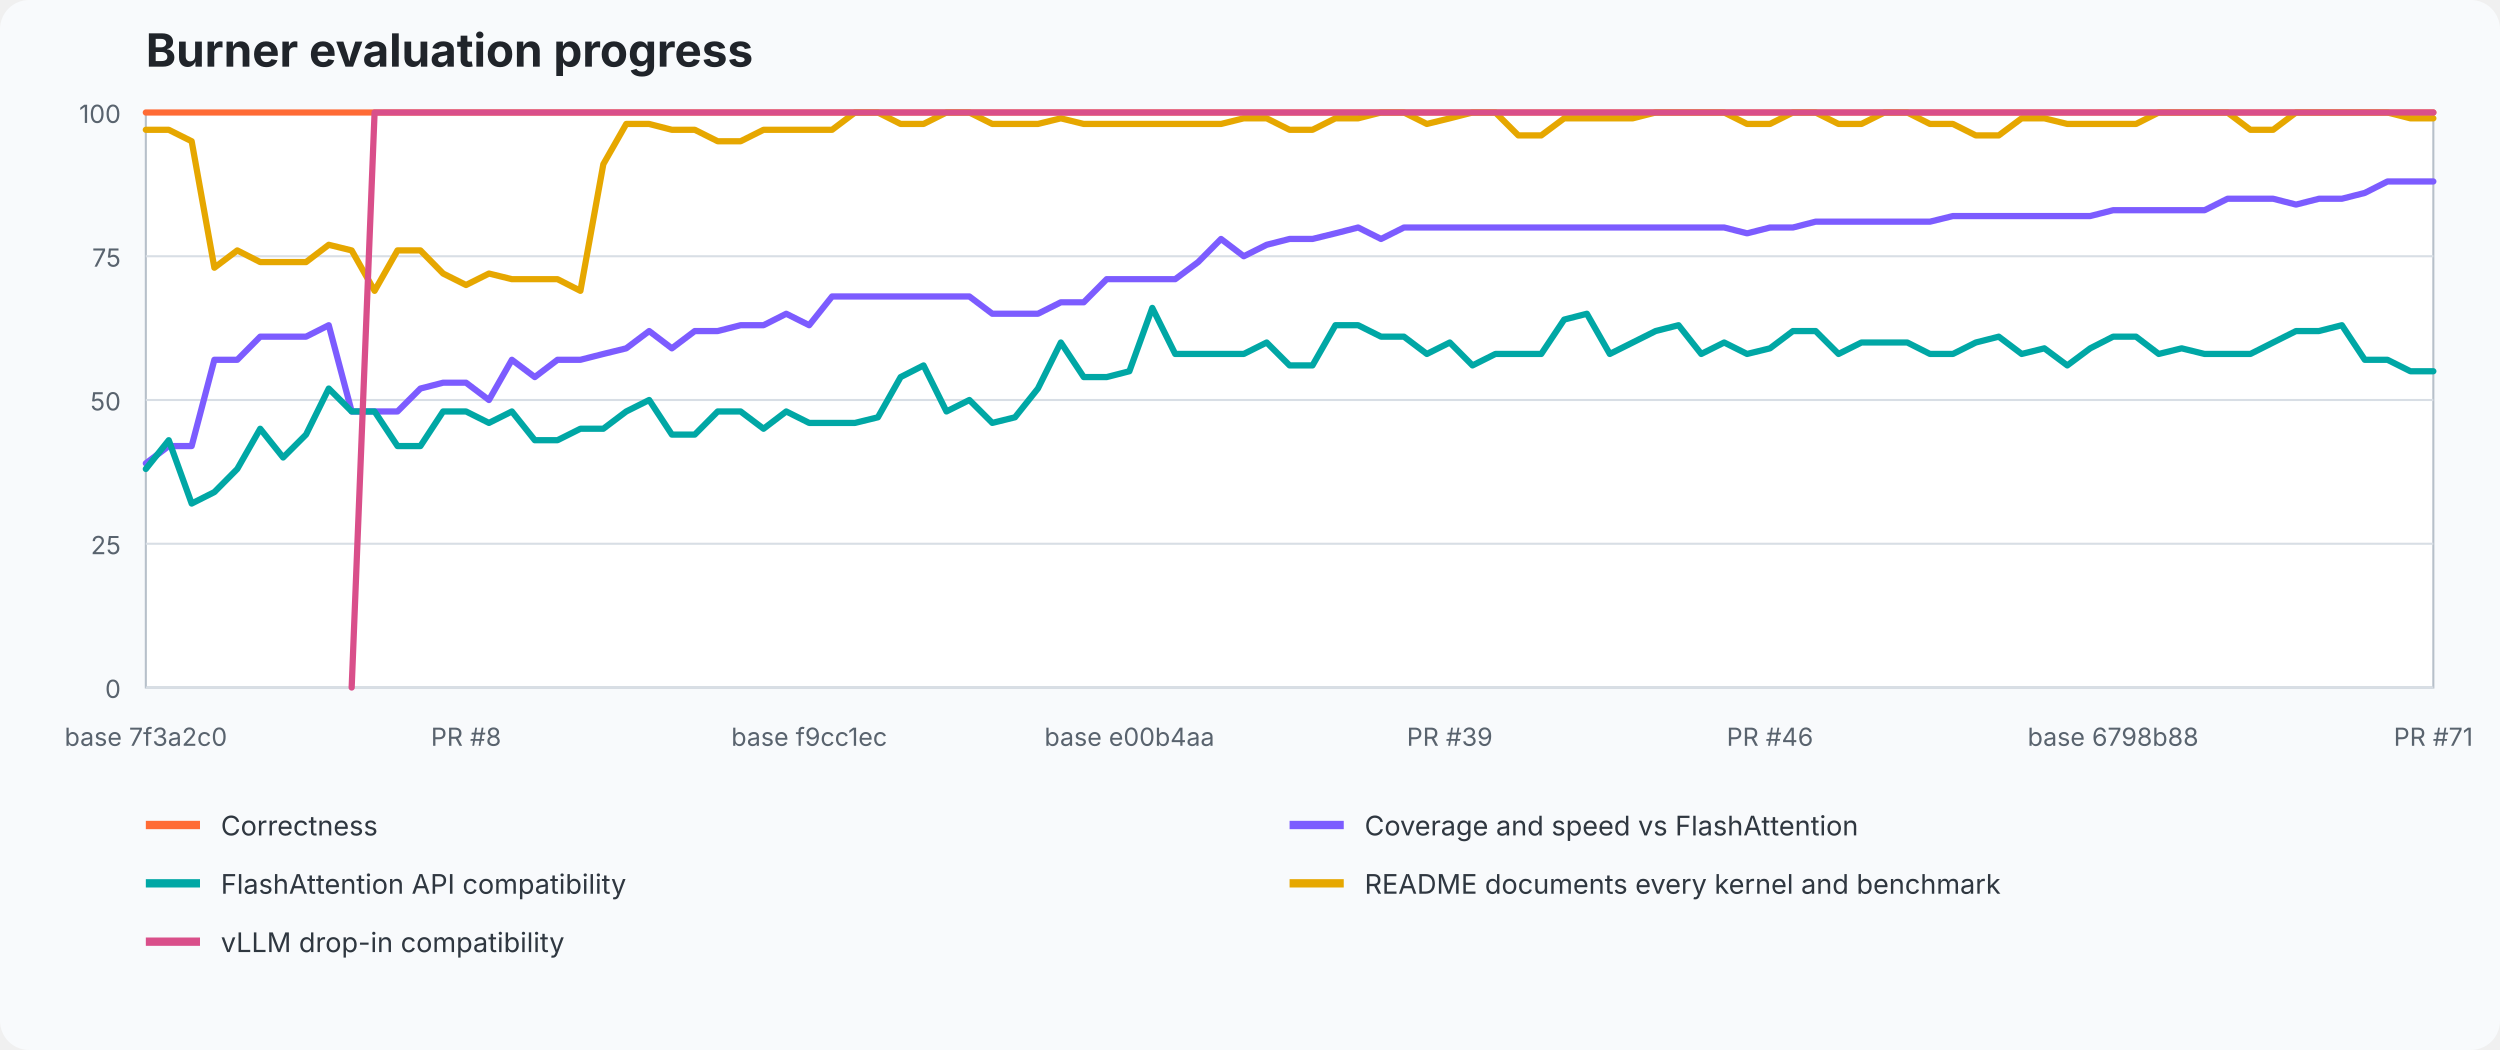
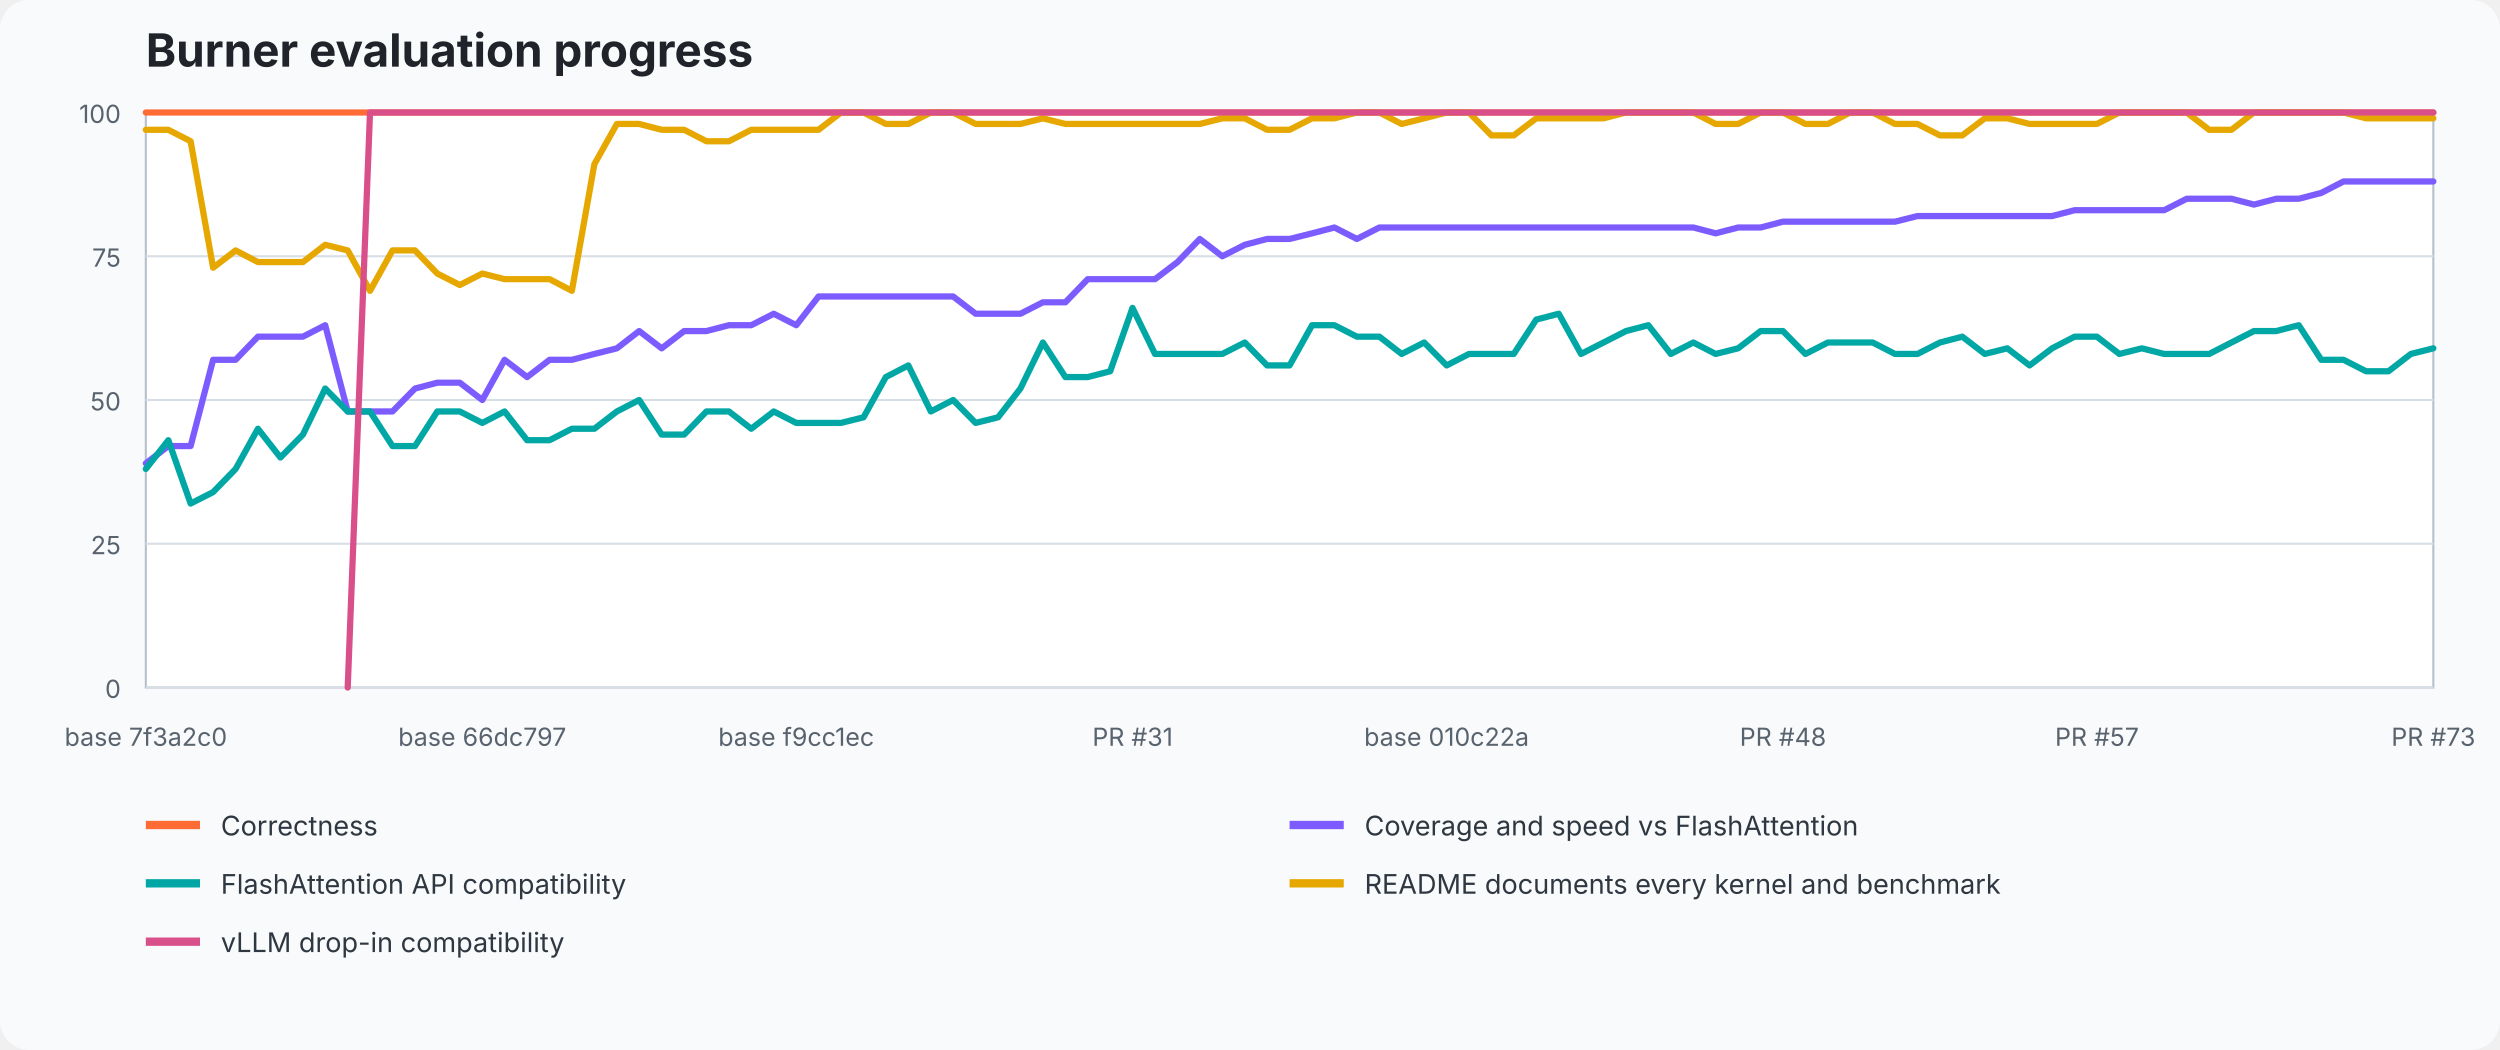
<svg xmlns="http://www.w3.org/2000/svg" width="1200" height="504" viewBox="0 0 1200 504" role="img" aria-labelledby="title desc">
  <style>text{font-family:ui-sans-serif,system-ui,-apple-system,BlinkMacSystemFont,"Segoe UI",sans-serif}.title{font-size:22px;font-weight:700;fill:#20242a}.axis{font-size:12px;fill:#59636e}.legend{font-size:13px;fill:#2f3740}.grid{stroke:#d8dee5;stroke-width:1}.plot{fill:#fff;stroke:#b7c0ca}</style>
  <rect width="100%" height="100%" fill="#f8fafc" rx="14" />
  <text x="70" y="32" class="title">Burner evaluation progress</text>
  <rect x="70" y="54" width="1098" height="276" class="plot" />
  <line x1="70" y1="330" x2="1168" y2="330" class="grid" />
  <text x="58" y="335" text-anchor="end" class="axis">0</text>
  <line x1="70" y1="261" x2="1168" y2="261" class="grid" />
  <text x="58" y="266" text-anchor="end" class="axis">25</text>
  <line x1="70" y1="192" x2="1168" y2="192" class="grid" />
  <text x="58" y="197" text-anchor="end" class="axis">50</text>
  <line x1="70" y1="123" x2="1168" y2="123" class="grid" />
  <text x="58" y="128" text-anchor="end" class="axis">75</text>
  <line x1="70" y1="54" x2="1168" y2="54" class="grid" />
  <text x="58" y="59" text-anchor="end" class="axis">100</text>
-   <polyline points="70.0,54.0 81.0,54.0 92.0,54.0 102.9,54.0 113.9,54.0 124.9,54.0 135.9,54.0 146.9,54.0 157.8,54.0 168.8,54.0 179.8,54.0 190.8,54.0 201.8,54.0 212.7,54.0 223.7,54.0 234.7,54.0 245.7,54.0 256.7,54.0 267.6,54.0 278.6,54.0 289.6,54.0 300.6,54.0 311.6,54.0 322.5,54.0 333.5,54.0 344.5,54.0 355.5,54.0 366.5,54.0 377.4,54.0 388.4,54.0 399.4,54.0 410.4,54.0 421.4,54.0 432.3,54.0 443.3,54.0 454.3,54.0 465.3,54.0 476.3,54.0 487.2,54.0 498.2,54.0 509.2,54.0 520.2,54.0 531.2,54.0 542.1,54.0 553.1,54.0 564.1,54.0 575.1,54.0 586.1,54.0 597.0,54.0 608.0,54.0 619.0,54.0 630.0,54.0 641.0,54.0 651.9,54.0 662.9,54.0 673.9,54.0 684.9,54.0 695.9,54.0 706.8,54.0 717.8,54.0 728.8,54.0 739.8,54.0 750.8,54.0 761.7,54.0 772.7,54.0 783.7,54.0 794.7,54.0 805.7,54.0 816.6,54.0 827.6,54.0 838.6,54.0 849.6,54.0 860.6,54.0 871.5,54.0 882.5,54.0 893.5,54.0 904.5,54.0 915.5,54.0 926.4,54.0 937.4,54.0 948.4,54.0 959.4,54.0 970.4,54.0 981.3,54.0 992.3,54.0 1003.3,54.0 1014.3,54.0 1025.3,54.0 1036.2,54.0 1047.2,54.0 1058.2,54.0 1069.2,54.0 1080.2,54.0 1091.1,54.0 1102.1,54.0 1113.1,54.0 1124.1,54.0 1135.1,54.0 1146.0,54.0 1157.0,54.0 1168.0,54.0" fill="none" stroke="#ff6b35" stroke-width="3" stroke-linejoin="round" stroke-linecap="round" />
-   <polyline points="70.0,222.4 81.0,214.1 92.0,214.1 102.9,172.7 113.9,172.7 124.9,161.6 135.9,161.6 146.9,161.6 157.8,156.1 168.8,197.5 179.8,197.5 190.8,197.5 201.8,186.5 212.7,183.7 223.7,183.7 234.7,192.0 245.7,172.7 256.7,181.0 267.6,172.7 278.6,172.7 289.6,169.9 300.6,167.2 311.6,158.9 322.5,167.2 333.5,158.9 344.5,158.9 355.5,156.1 366.5,156.1 377.4,150.6 388.4,156.1 399.4,142.3 410.4,142.3 421.4,142.3 432.3,142.3 443.3,142.3 454.3,142.3 465.3,142.3 476.3,150.6 487.2,150.6 498.2,150.6 509.2,145.1 520.2,145.1 531.2,134.0 542.1,134.0 553.1,134.0 564.1,134.0 575.1,125.8 586.1,114.7 597.0,123.0 608.0,117.5 619.0,114.7 630.0,114.7 641.0,112.0 651.9,109.2 662.9,114.7 673.9,109.2 684.9,109.2 695.9,109.2 706.8,109.2 717.8,109.2 728.8,109.2 739.8,109.2 750.8,109.2 761.7,109.2 772.7,109.2 783.7,109.2 794.7,109.2 805.7,109.2 816.6,109.2 827.6,109.2 838.6,112.0 849.6,109.2 860.6,109.2 871.5,106.4 882.5,106.4 893.5,106.4 904.5,106.4 915.5,106.4 926.4,106.4 937.4,103.7 948.4,103.7 959.4,103.7 970.4,103.7 981.3,103.7 992.3,103.7 1003.3,103.7 1014.3,100.9 1025.3,100.9 1036.2,100.9 1047.2,100.9 1058.2,100.9 1069.2,95.4 1080.2,95.4 1091.1,95.4 1102.1,98.2 1113.1,95.4 1124.1,95.4 1135.1,92.6 1146.0,87.1 1157.0,87.1 1168.0,87.1" fill="none" stroke="#7c5cff" stroke-width="3" stroke-linejoin="round" stroke-linecap="round" />
-   <polyline points="70.0,225.1 81.0,211.3 92.0,241.7 102.9,236.2 113.9,225.1 124.9,205.8 135.9,219.6 146.9,208.6 157.8,186.5 168.8,197.5 179.8,197.5 190.8,214.1 201.8,214.1 212.7,197.5 223.7,197.5 234.7,203.0 245.7,197.5 256.7,211.3 267.6,211.3 278.6,205.8 289.6,205.8 300.6,197.5 311.6,192.0 322.5,208.6 333.5,208.6 344.5,197.5 355.5,197.5 366.5,205.8 377.4,197.5 388.4,203.0 399.4,203.0 410.4,203.0 421.4,200.3 432.3,181.0 443.3,175.4 454.3,197.5 465.3,192.0 476.3,203.0 487.2,200.3 498.2,186.5 509.2,164.4 520.2,181.0 531.2,181.0 542.1,178.2 553.1,147.8 564.1,169.9 575.1,169.9 586.1,169.9 597.0,169.9 608.0,164.4 619.0,175.4 630.0,175.4 641.0,156.1 651.9,156.1 662.9,161.6 673.9,161.6 684.9,169.9 695.9,164.4 706.8,175.4 717.8,169.9 728.8,169.9 739.8,169.9 750.8,153.4 761.7,150.6 772.7,169.9 783.7,164.4 794.7,158.9 805.7,156.1 816.6,169.9 827.6,164.4 838.6,169.9 849.6,167.2 860.6,158.9 871.5,158.9 882.5,169.9 893.5,164.4 904.5,164.4 915.5,164.4 926.4,169.9 937.4,169.9 948.4,164.4 959.4,161.6 970.4,169.9 981.3,167.2 992.3,175.4 1003.3,167.2 1014.3,161.6 1025.3,161.6 1036.2,169.9 1047.2,167.2 1058.2,169.9 1069.2,169.9 1080.2,169.9 1091.1,164.4 1102.1,158.9 1113.1,158.9 1124.1,156.1 1135.1,172.7 1146.0,172.7 1157.0,178.2 1168.0,178.2" fill="none" stroke="#00a7a5" stroke-width="3" stroke-linejoin="round" stroke-linecap="round" />
-   <polyline points="70.0,62.3 81.0,62.3 92.0,67.8 102.9,128.5 113.9,120.2 124.9,125.8 135.9,125.8 146.9,125.8 157.8,117.5 168.8,120.2 179.8,139.6 190.8,120.2 201.8,120.2 212.7,131.3 223.7,136.8 234.7,131.3 245.7,134.0 256.7,134.0 267.6,134.0 278.6,139.6 289.6,78.8 300.6,59.5 311.6,59.5 322.5,62.3 333.5,62.3 344.5,67.8 355.5,67.8 366.5,62.3 377.4,62.3 388.4,62.3 399.4,62.3 410.4,54.0 421.4,54.0 432.3,59.5 443.3,59.5 454.3,54.0 465.3,54.0 476.3,59.5 487.2,59.5 498.2,59.5 509.2,56.8 520.2,59.5 531.2,59.5 542.1,59.5 553.1,59.5 564.1,59.5 575.1,59.5 586.1,59.5 597.0,56.8 608.0,56.8 619.0,62.3 630.0,62.3 641.0,56.8 651.9,56.8 662.9,54.0 673.9,54.0 684.9,59.5 695.9,56.8 706.8,54.0 717.8,54.0 728.8,65.0 739.8,65.0 750.8,56.8 761.7,56.8 772.7,56.8 783.7,56.8 794.7,54.0 805.7,54.0 816.6,54.0 827.6,54.0 838.6,59.5 849.6,59.5 860.6,54.0 871.5,54.0 882.5,59.5 893.5,59.5 904.5,54.0 915.5,54.0 926.4,59.5 937.4,59.5 948.4,65.0 959.4,65.0 970.4,56.8 981.3,56.8 992.3,59.5 1003.3,59.5 1014.3,59.5 1025.3,59.5 1036.2,54.0 1047.2,54.0 1058.2,54.0 1069.2,54.0 1080.2,62.3 1091.1,62.3 1102.1,54.0 1113.1,54.0 1124.1,54.0 1135.1,54.0 1146.0,54.0 1157.0,56.8 1168.0,56.8" fill="none" stroke="#e6a700" stroke-width="3" stroke-linejoin="round" stroke-linecap="round" />
-   <polyline points="168.8,330.0 179.8,54.0 190.8,54.0 201.8,54.0 212.7,54.0 223.7,54.0 234.7,54.0 245.7,54.0 256.7,54.0 267.6,54.0 278.6,54.0 289.6,54.0 300.6,54.0 311.6,54.0 322.5,54.0 333.5,54.0 344.5,54.0 355.5,54.0 366.5,54.0 377.4,54.0 388.4,54.0 399.4,54.0 410.4,54.0 421.4,54.0 432.3,54.0 443.3,54.0 454.3,54.0 465.3,54.0 476.3,54.0 487.2,54.0 498.2,54.0 509.2,54.0 520.2,54.0 531.2,54.0 542.1,54.0 553.1,54.0 564.1,54.0 575.1,54.0 586.1,54.0 597.0,54.0 608.0,54.0 619.0,54.0 630.0,54.0 641.0,54.0 651.9,54.0 662.9,54.0 673.9,54.0 684.9,54.0 695.9,54.0 706.8,54.0 717.8,54.0 728.8,54.0 739.8,54.0 750.8,54.0 761.7,54.0 772.7,54.0 783.7,54.0 794.7,54.0 805.7,54.0 816.6,54.0 827.6,54.0 838.6,54.0 849.6,54.0 860.6,54.0 871.5,54.0 882.5,54.0 893.5,54.0 904.5,54.0 915.5,54.0 926.4,54.0 937.4,54.0 948.4,54.0 959.4,54.0 970.4,54.0 981.3,54.0 992.3,54.0 1003.3,54.0 1014.3,54.0 1025.3,54.0 1036.2,54.0 1047.2,54.0 1058.2,54.0 1069.2,54.0 1080.2,54.0 1091.1,54.0 1102.1,54.0 1113.1,54.0 1124.1,54.0 1135.1,54.0 1146.0,54.0 1157.0,54.0 1168.0,54.0" fill="none" stroke="#d94f8a" stroke-width="3" stroke-linejoin="round" stroke-linecap="round" />
+   <polyline points="70.0,54.0 80.8,54.0 91.5,54.0 102.3,54.0 113.1,54.0 123.8,54.0 134.6,54.0 145.4,54.0 156.1,54.0 166.9,54.0 177.6,54.0 188.4,54.0 199.2,54.0 209.9,54.0 220.7,54.0 231.5,54.0 242.2,54.0 253.0,54.0 263.8,54.0 274.5,54.0 285.3,54.0 296.1,54.0 306.8,54.0 317.6,54.0 328.4,54.0 339.1,54.0 349.9,54.0 360.6,54.0 371.4,54.0 382.2,54.0 392.9,54.0 403.7,54.0 414.5,54.0 425.2,54.0 436.0,54.0 446.8,54.0 457.5,54.0 468.3,54.0 479.1,54.0 489.8,54.0 500.6,54.0 511.4,54.0 522.1,54.0 532.9,54.0 543.6,54.0 554.4,54.0 565.2,54.0 575.9,54.0 586.7,54.0 597.5,54.0 608.2,54.0 619.0,54.0 629.8,54.0 640.5,54.0 651.3,54.0 662.1,54.0 672.8,54.0 683.6,54.0 694.4,54.0 705.1,54.0 715.9,54.0 726.6,54.0 737.4,54.0 748.2,54.0 758.9,54.0 769.7,54.0 780.5,54.0 791.2,54.0 802.0,54.0 812.8,54.0 823.5,54.0 834.3,54.0 845.1,54.0 855.8,54.0 866.6,54.0 877.4,54.0 888.1,54.0 898.9,54.0 909.6,54.0 920.4,54.0 931.2,54.0 941.9,54.0 952.7,54.0 963.5,54.0 974.2,54.0 985.0,54.0 995.8,54.0 1006.5,54.0 1017.3,54.0 1028.1,54.0 1038.8,54.0 1049.6,54.0 1060.4,54.0 1071.1,54.0 1081.9,54.0 1092.6,54.0 1103.4,54.0 1114.2,54.0 1124.9,54.0 1135.7,54.0 1146.5,54.0 1157.2,54.0 1168.0,54.0" fill="none" stroke="#ff6b35" stroke-width="3" stroke-linejoin="round" stroke-linecap="round" />
+   <polyline points="70.0,222.4 80.8,214.1 91.5,214.1 102.3,172.7 113.1,172.7 123.8,161.6 134.6,161.6 145.4,161.6 156.1,156.1 166.9,197.5 177.6,197.5 188.4,197.5 199.2,186.5 209.9,183.7 220.7,183.7 231.5,192.0 242.2,172.7 253.0,181.0 263.8,172.7 274.5,172.7 285.3,169.9 296.1,167.2 306.8,158.9 317.6,167.2 328.4,158.9 339.1,158.9 349.9,156.1 360.6,156.1 371.4,150.6 382.2,156.1 392.9,142.3 403.7,142.3 414.5,142.3 425.2,142.3 436.0,142.3 446.8,142.3 457.5,142.3 468.3,150.6 479.1,150.6 489.8,150.6 500.6,145.1 511.4,145.1 522.1,134.0 532.9,134.0 543.6,134.0 554.4,134.0 565.2,125.8 575.9,114.7 586.7,123.0 597.5,117.5 608.2,114.7 619.0,114.7 629.8,112.0 640.5,109.2 651.3,114.7 662.1,109.2 672.8,109.2 683.6,109.2 694.4,109.2 705.1,109.2 715.9,109.2 726.6,109.2 737.4,109.2 748.2,109.2 758.9,109.2 769.7,109.2 780.5,109.2 791.2,109.2 802.0,109.2 812.8,109.2 823.5,112.0 834.3,109.2 845.1,109.2 855.8,106.4 866.6,106.4 877.4,106.4 888.1,106.4 898.9,106.4 909.6,106.4 920.4,103.7 931.2,103.7 941.9,103.7 952.7,103.7 963.5,103.7 974.2,103.7 985.0,103.7 995.8,100.9 1006.5,100.9 1017.3,100.9 1028.1,100.9 1038.8,100.9 1049.6,95.4 1060.4,95.4 1071.1,95.4 1081.9,98.2 1092.6,95.4 1103.4,95.4 1114.2,92.6 1124.9,87.1 1135.7,87.1 1146.5,87.1 1157.2,87.1 1168.0,87.1" fill="none" stroke="#7c5cff" stroke-width="3" stroke-linejoin="round" stroke-linecap="round" />
+   <polyline points="70.0,225.1 80.8,211.3 91.5,241.7 102.3,236.2 113.1,225.1 123.8,205.8 134.6,219.6 145.4,208.6 156.1,186.5 166.9,197.5 177.6,197.5 188.4,214.1 199.2,214.1 209.9,197.5 220.7,197.5 231.5,203.0 242.2,197.5 253.0,211.3 263.8,211.3 274.5,205.8 285.3,205.8 296.1,197.5 306.8,192.0 317.6,208.6 328.4,208.6 339.1,197.5 349.9,197.5 360.6,205.8 371.4,197.5 382.2,203.0 392.9,203.0 403.7,203.0 414.5,200.3 425.2,181.0 436.0,175.4 446.8,197.5 457.5,192.0 468.3,203.0 479.1,200.3 489.8,186.5 500.6,164.4 511.4,181.0 522.1,181.0 532.9,178.2 543.6,147.8 554.4,169.9 565.2,169.9 575.9,169.9 586.7,169.9 597.5,164.4 608.2,175.4 619.0,175.4 629.8,156.1 640.5,156.1 651.3,161.6 662.1,161.6 672.8,169.9 683.6,164.4 694.4,175.4 705.1,169.9 715.9,169.9 726.6,169.9 737.4,153.4 748.2,150.6 758.9,169.9 769.7,164.4 780.5,158.9 791.2,156.1 802.0,169.9 812.8,164.4 823.5,169.9 834.3,167.2 845.1,158.9 855.8,158.9 866.6,169.9 877.4,164.4 888.1,164.4 898.9,164.4 909.6,169.9 920.4,169.9 931.2,164.4 941.9,161.6 952.7,169.9 963.5,167.2 974.2,175.4 985.0,167.2 995.8,161.6 1006.5,161.6 1017.3,169.9 1028.1,167.2 1038.8,169.9 1049.6,169.9 1060.4,169.9 1071.1,164.4 1081.9,158.9 1092.6,158.9 1103.4,156.1 1114.2,172.7 1124.9,172.7 1135.7,178.2 1146.5,178.2 1157.2,169.9 1168.0,167.2" fill="none" stroke="#00a7a5" stroke-width="3" stroke-linejoin="round" stroke-linecap="round" />
+   <polyline points="70.0,62.3 80.8,62.3 91.5,67.8 102.3,128.5 113.1,120.2 123.8,125.8 134.6,125.8 145.4,125.8 156.1,117.5 166.9,120.2 177.6,139.6 188.4,120.2 199.2,120.2 209.9,131.3 220.7,136.8 231.5,131.3 242.2,134.0 253.0,134.0 263.8,134.0 274.5,139.6 285.3,78.8 296.1,59.5 306.8,59.5 317.6,62.3 328.4,62.3 339.1,67.8 349.9,67.8 360.6,62.3 371.4,62.3 382.2,62.3 392.9,62.3 403.7,54.0 414.5,54.0 425.2,59.5 436.0,59.5 446.8,54.0 457.5,54.0 468.3,59.5 479.1,59.5 489.8,59.5 500.6,56.8 511.4,59.5 522.1,59.5 532.9,59.5 543.6,59.5 554.4,59.5 565.2,59.5 575.9,59.5 586.7,56.8 597.5,56.8 608.2,62.3 619.0,62.3 629.8,56.8 640.5,56.8 651.3,54.0 662.1,54.0 672.8,59.5 683.6,56.8 694.4,54.0 705.1,54.0 715.9,65.0 726.6,65.0 737.4,56.8 748.2,56.8 758.9,56.8 769.7,56.8 780.5,54.0 791.2,54.0 802.0,54.0 812.8,54.0 823.5,59.5 834.3,59.5 845.1,54.0 855.8,54.0 866.6,59.5 877.4,59.5 888.1,54.0 898.9,54.0 909.6,59.5 920.4,59.5 931.2,65.0 941.9,65.0 952.7,56.8 963.5,56.8 974.2,59.5 985.0,59.5 995.8,59.5 1006.5,59.5 1017.3,54.0 1028.1,54.0 1038.8,54.0 1049.6,54.0 1060.4,62.3 1071.1,62.3 1081.9,54.0 1092.6,54.0 1103.4,54.0 1114.2,54.0 1124.9,54.0 1135.7,56.8 1146.5,56.8 1157.2,56.8 1168.0,56.8" fill="none" stroke="#e6a700" stroke-width="3" stroke-linejoin="round" stroke-linecap="round" />
+   <polyline points="166.9,330.0 177.6,54.0 188.4,54.0 199.2,54.0 209.9,54.0 220.7,54.0 231.5,54.0 242.2,54.0 253.0,54.0 263.8,54.0 274.5,54.0 285.3,54.0 296.1,54.0 306.8,54.0 317.6,54.0 328.4,54.0 339.1,54.0 349.9,54.0 360.6,54.0 371.4,54.0 382.2,54.0 392.9,54.0 403.7,54.0 414.5,54.0 425.2,54.0 436.0,54.0 446.8,54.0 457.5,54.0 468.3,54.0 479.1,54.0 489.8,54.0 500.6,54.0 511.4,54.0 522.1,54.0 532.9,54.0 543.6,54.0 554.4,54.0 565.2,54.0 575.9,54.0 586.7,54.0 597.5,54.0 608.2,54.0 619.0,54.0 629.8,54.0 640.5,54.0 651.3,54.0 662.1,54.0 672.8,54.0 683.6,54.0 694.4,54.0 705.1,54.0 715.9,54.0 726.6,54.0 737.4,54.0 748.2,54.0 758.9,54.0 769.7,54.0 780.5,54.0 791.2,54.0 802.0,54.0 812.8,54.0 823.5,54.0 834.3,54.0 845.1,54.0 855.8,54.0 866.6,54.0 877.4,54.0 888.1,54.0 898.9,54.0 909.6,54.0 920.4,54.0 931.2,54.0 941.9,54.0 952.7,54.0 963.5,54.0 974.2,54.0 985.0,54.0 995.8,54.0 1006.5,54.0 1017.3,54.0 1028.1,54.0 1038.8,54.0 1049.6,54.0 1060.4,54.0 1071.1,54.0 1081.9,54.0 1092.6,54.0 1103.4,54.0 1114.2,54.0 1124.9,54.0 1135.7,54.0 1146.5,54.0 1157.2,54.0 1168.0,54.0" fill="none" stroke="#d94f8a" stroke-width="3" stroke-linejoin="round" stroke-linecap="round" />
  <text x="70" y="358" text-anchor="middle" class="axis">base 7f3a2c0</text>
-   <text x="223.72" y="358" text-anchor="middle" class="axis">PR #8</text>
-   <text x="388.42" y="358" text-anchor="middle" class="axis">base f9cc1ec</text>
-   <text x="542.14" y="358" text-anchor="middle" class="axis">base e00b4aa</text>
-   <text x="695.86" y="358" text-anchor="middle" class="axis">PR #39</text>
-   <text x="849.58" y="358" text-anchor="middle" class="axis">PR #46</text>
-   <text x="1014.28" y="358" text-anchor="middle" class="axis">base 6798b88</text>
-   <text x="1168" y="358" text-anchor="middle" class="axis">PR #71</text>
+   <text x="231.471" y="358" text-anchor="middle" class="axis">base 66dc797</text>
+   <text x="382.176" y="358" text-anchor="middle" class="axis">base f9cc1ec</text>
+   <text x="543.647" y="358" text-anchor="middle" class="axis">PR #31</text>
+   <text x="694.353" y="358" text-anchor="middle" class="axis">base 010c22a</text>
+   <text x="855.824" y="358" text-anchor="middle" class="axis">PR #48</text>
+   <text x="1006.529" y="358" text-anchor="middle" class="axis">PR #57</text>
+   <text x="1168" y="358" text-anchor="middle" class="axis">PR #73</text>
  <line x1="70" y1="396" x2="96" y2="396" stroke="#ff6b35" stroke-width="4" />
  <text x="106" y="401" class="legend">Correctness</text>
  <line x1="619" y1="396" x2="645" y2="396" stroke="#7c5cff" stroke-width="4" />
  <text x="655" y="401" class="legend">Coverage and speed vs FlashAttention</text>
  <line x1="70" y1="424" x2="96" y2="424" stroke="#00a7a5" stroke-width="4" />
  <text x="106" y="429" class="legend">FlashAttention API compatibility</text>
  <line x1="619" y1="424" x2="645" y2="424" stroke="#e6a700" stroke-width="4" />
  <text x="655" y="429" class="legend">README documents every kernel and benchmark</text>
  <line x1="70" y1="452" x2="96" y2="452" stroke="#d94f8a" stroke-width="4" />
  <text x="106" y="457" class="legend">vLLM drop-in compatibility</text>
</svg>
